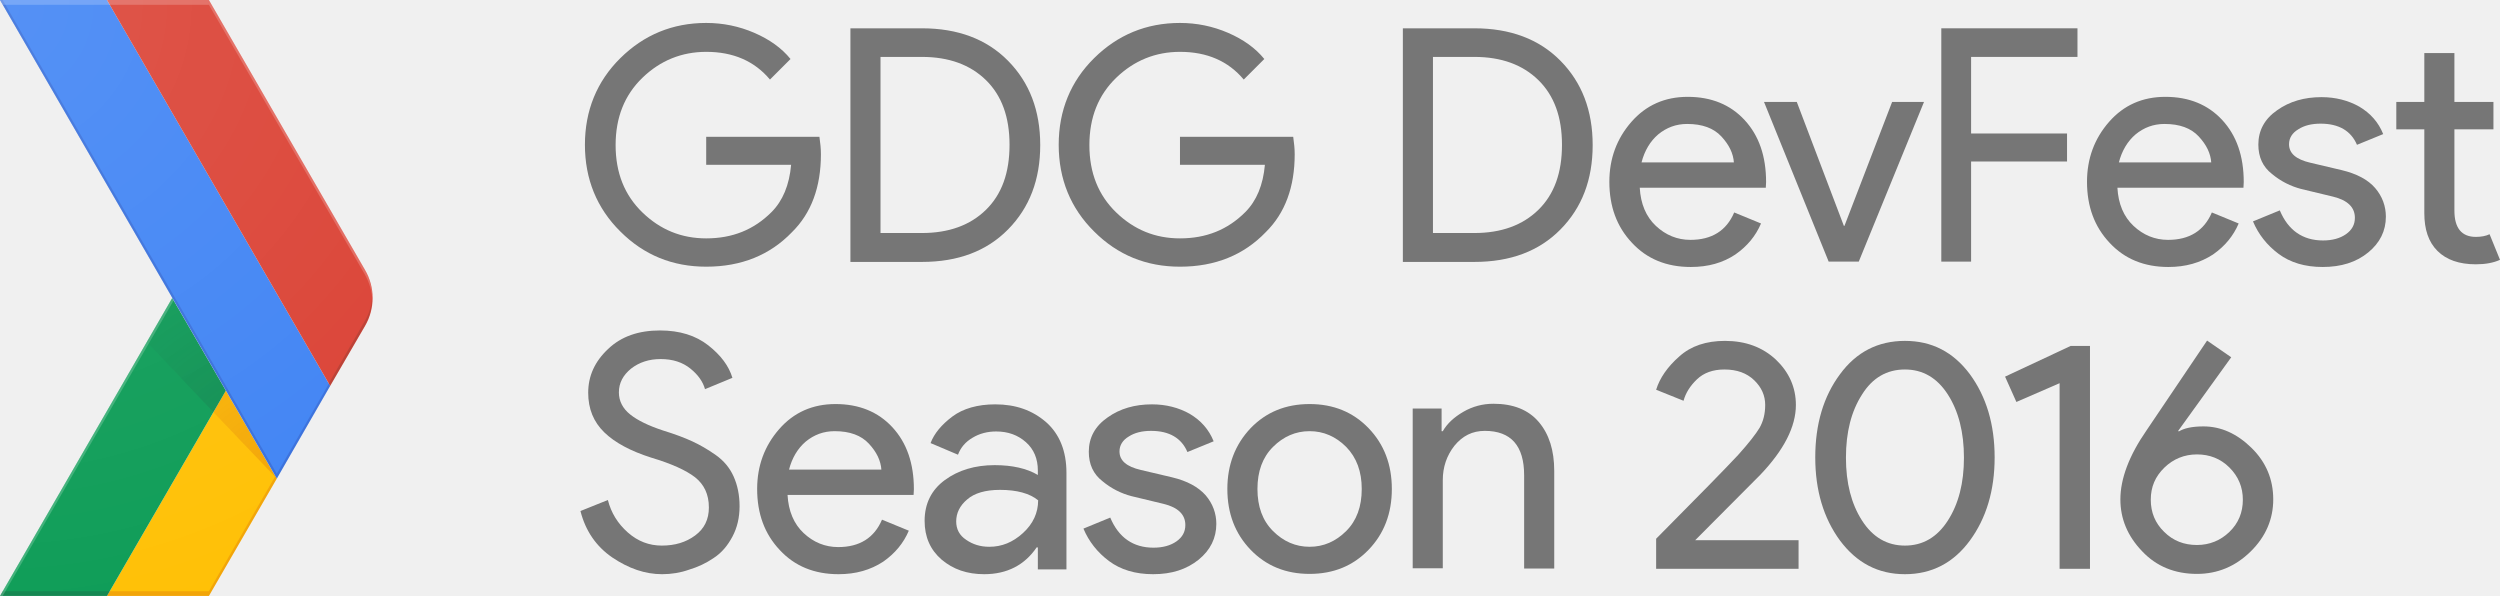
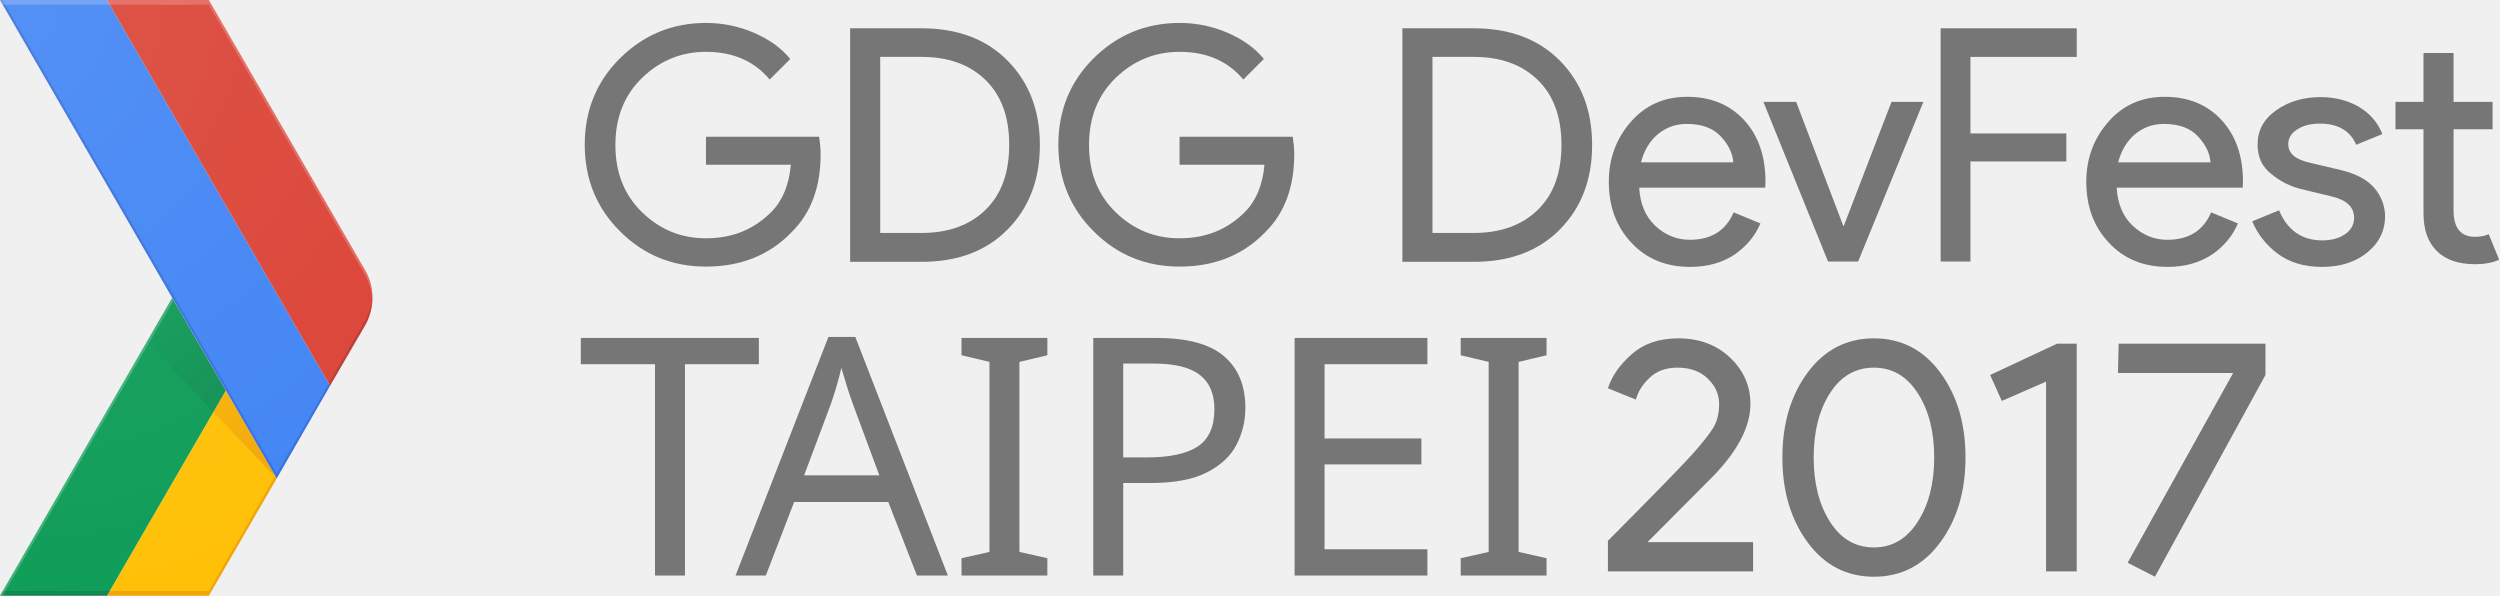
- <svg xmlns="http://www.w3.org/2000/svg" id="Layer_4" viewBox="0 0 839 200">
-   <style>.st0{fill:none;} .st1{fill:#FFC107;} .st2{fill:#0F9D58;} .st3{opacity:0.2;fill:#BF360C;enable-background:new ;} .st4{opacity:0.2;fill:#263238;enable-background:new ;} .st5{opacity:0.2;fill:#FFFFFF;enable-background:new ;} .st6{fill:url(#XMLID_126_);} .st7{fill:url(#XMLID_127_);} .st8{fill:#4285F4;} .st9{fill:#DB4437;} .st10{opacity:0.2;fill:#1A237E;enable-background:new ;} .st11{opacity:0.2;fill:#3E2723;enable-background:new ;} .st12{fill:url(#XMLID_128_);} .st13{fill:#767676;}</style>
-   <g id="XMLID_60_">
-     <g id="XMLID_61_">
-       <g id="XMLID_62_">
-         <path id="XMLID_106_" class="st0" d="M122.5 90.6L70.1 0H0l57.8 100L0 200h70.1l52.4-90.6c3.3-5.8 3.3-13 0-18.8z" />
-         <path id="XMLID_105_" class="st1" d="M92.4 159.8l-16.6-28.7L35.9 200h34.2l22.8-39.4z" />
-         <path id="XMLID_104_" class="st0" d="M122.5 90.6L70.1 0H0l57.8 100L0 200h70.1l52.4-90.6c3.3-5.8 3.3-13 0-18.8z" />
-         <path id="XMLID_103_" class="st2" d="M57.8 100l18 31.1L35.9 200H0z" />
-         <path id="XMLID_102_" class="st0" d="M122.5 90.6L70.1 0H0l57.8 100L0 200h70.1l52.4-90.6c3.3-5.8 3.3-13 0-18.8z" />
-         <path id="XMLID_101_" class="st3" d="M70.1 198.4H36.8l-.9 1.6h34.2l22.8-39.4-.5-.8z" />
-         <path id="XMLID_100_" class="st0" d="M122.5 90.6L70.1 0H0l57.8 100L0 200h70.1l52.4-90.6c3.3-5.8 3.3-13 0-18.8z" />
-         <path id="XMLID_99_" class="st4" d="M.9 198.4L0 200h35.9l.9-1.6z" />
-         <path id="XMLID_98_" class="st0" d="M122.5 90.6L70.1 0H0l57.8 100L0 200h70.1l52.4-90.6c3.3-5.8 3.3-13 0-18.8z" />
-         <path id="XMLID_96_" class="st5" d="M0 200h.9l57.4-99.2-.5-.8z" />
-         <path id="XMLID_94_" class="st0" d="M122.5 90.6L70.1 0H0l57.8 100L0 200h70.1l52.4-90.6c3.3-5.8 3.3-13 0-18.8z" />
-         <radialGradient id="XMLID_126_" cx="92.62" cy="2707.501" r="69.162" gradientTransform="matrix(1 0 0 -1 0 2867.46)" gradientUnits="userSpaceOnUse">
-           <stop offset="0" stop-color="#BF360C" stop-opacity=".2" />
-           <stop offset="1" stop-color="#BF360C" stop-opacity=".02" />
-         </radialGradient>
-         <path id="XMLID_92_" class="st6" d="M92.9 160.6l-17.1-29.5-4.2 7.2z" />
-         <path id="XMLID_90_" class="st0" d="M122.5 90.6L70.1 0H0l57.8 100L0 200h70.1l52.4-90.6c3.3-5.8 3.3-13 0-18.8z" />
-         <radialGradient id="XMLID_127_" cx="92.423" cy="2707.063" r="69.723" gradientTransform="matrix(1 0 0 -1 0 2867.46)" gradientUnits="userSpaceOnUse">
-           <stop offset="0" stop-color="#263238" stop-opacity=".2" />
-           <stop offset="1" stop-color="#263238" stop-opacity=".02" />
-         </radialGradient>
-         <path id="XMLID_89_" class="st7" d="M71.6 138.3l4.2-7.2-18-31.1-8.5 14.8z" />
-         <path id="XMLID_88_" class="st0" d="M122.5 90.6L70.1 0H0l57.8 100L0 200h70.1l52.4-90.6c3.3-5.8 3.3-13 0-18.8z" />
-         <g id="XMLID_85_">
-           <g id="XMLID_86_">
-             <path id="XMLID_87_" class="st8" d="M35.9 0H0l92.9 160.6 17.9-31.1z" />
-           </g>
-         </g>
-         <path id="XMLID_84_" class="st0" d="M122.5 90.6L70.1 0H0l57.8 100L0 200h70.1l52.4-90.6c3.3-5.8 3.3-13 0-18.8z" />
-         <path id="XMLID_83_" class="st9" d="M122.5 109.4c3.4-5.8 3.4-13 0-18.8L70.1 0H35.9l74.9 129.5 11.7-20.1z" />
-         <path id="XMLID_82_" class="st0" d="M122.5 90.6L70.1 0H0l57.8 100L0 200h70.1l52.4-90.6c3.3-5.8 3.3-13 0-18.8z" />
-         <path id="XMLID_71_" class="st10" d="M110.8 129.5l-.4-.8L92.9 159 .9 0H0l92.9 160.6 17.9-31.1z" />
-         <path id="XMLID_69_" class="st0" d="M122.5 90.6L70.1 0H0l57.8 100L0 200h70.1l52.4-90.6c3.3-5.8 3.3-13 0-18.8z" />
-         <path id="XMLID_67_" class="st5" d="M70.1 1.6l52.4 90.6c1.5 2.7 2.3 5.6 2.5 8.6.1-3.5-.7-7-2.5-10.2L70.1 0H0l.9 1.6h69.2z" />
-         <path id="XMLID_66_" class="st0" d="M122.5 90.6L70.1 0H0l57.8 100L0 200h70.1l52.4-90.6c3.3-5.8 3.3-13 0-18.8z" />
-         <path id="XMLID_65_" class="st11" d="M110.8 129.5l11.6-20.1c1.8-3.1 2.6-6.7 2.5-10.2-.1 3-.9 5.9-2.5 8.6l-12.1 20.9.5.8z" />
-         <path id="XMLID_64_" class="st0" d="M122.5 90.6L70.1 0H0l57.8 100L0 200h70.1l52.4-90.6c3.3-5.8 3.3-13 0-18.8z" />
-         <radialGradient id="XMLID_128_" cx="-1.563" cy="2865.898" r="209.922" gradientTransform="matrix(1 0 0 -1 0 2867.46)" gradientUnits="userSpaceOnUse">
-           <stop offset="0" stop-color="#FFF" stop-opacity=".1" />
-           <stop offset="1" stop-color="#FFF" stop-opacity="0" />
-         </radialGradient>
-         <path id="XMLID_63_" class="st12" d="M122.5 90.6L70.1 0H0l57.8 100L0 200h70.1l52.4-90.6c3.3-5.8 3.3-13 0-18.8z" />
-       </g>
+ <svg xmlns="http://www.w3.org/2000/svg" width="100%" height="100%" viewBox="0 0 1175 280" version="1.1" xml:space="preserve" style="fill-rule:evenodd;clip-rule:evenodd;stroke-linejoin:round;stroke-miterlimit:1.414;">
+   <g id="XMLID_62_" transform="matrix(1.4,0,0,1.4,0,0)">
+     <path id="XMLID_106_" d="M122.5,90.6L70.1,0L0,0L57.8,100L0,200L70.1,200L122.5,109.4C125.8,103.6 125.8,96.4 122.5,90.6Z" style="fill:none;" />
+     <path id="XMLID_105_" d="M92.4,159.8L75.8,131.1L35.9,200L70.1,200L92.9,160.6L92.4,159.8Z" style="fill:rgb(255,193,7);fill-rule:nonzero;" />
+     <path id="XMLID_104_" d="M122.5,90.6L70.1,0L0,0L57.8,100L0,200L70.1,200L122.5,109.4C125.8,103.6 125.8,96.4 122.5,90.6Z" style="fill:none;" />
+     <path id="XMLID_103_" d="M57.8,100L75.8,131.1L35.9,200L0,200L57.8,100Z" style="fill:rgb(15,157,88);fill-rule:nonzero;" />
+     <path id="XMLID_102_" d="M122.5,90.6L70.1,0L0,0L57.8,100L0,200L70.1,200L122.5,109.4C125.8,103.6 125.8,96.4 122.5,90.6Z" style="fill:none;" />
+     <path id="XMLID_101_" d="M70.1,198.4L36.8,198.4L35.9,200L70.1,200L92.9,160.6L92.4,159.8L70.1,198.4Z" style="fill:rgb(191,54,12);fill-opacity:0.2;fill-rule:nonzero;" />
+     <path id="XMLID_100_" d="M122.5,90.6L70.1,0L0,0L57.8,100L0,200L70.1,200L122.5,109.4C125.8,103.6 125.8,96.4 122.5,90.6Z" style="fill:none;" />
+     <path id="XMLID_99_" d="M0.9,198.4L0,200L35.9,200L36.8,198.4L0.9,198.4Z" style="fill:rgb(38,50,56);fill-opacity:0.2;fill-rule:nonzero;" />
+     <path id="XMLID_98_" d="M122.5,90.6L70.1,0L0,0L57.8,100L0,200L70.1,200L122.5,109.4C125.8,103.6 125.8,96.4 122.5,90.6Z" style="fill:none;" />
+     <path id="XMLID_96_" d="M0,200L0.9,200L58.3,100.8L57.8,100L0,200Z" style="fill:white;fill-opacity:0.2;fill-rule:nonzero;" />
+     <path id="XMLID_94_" d="M122.5,90.6L70.1,0L0,0L57.8,100L0,200L70.1,200L122.5,109.4C125.8,103.6 125.8,96.4 122.5,90.6Z" style="fill:none;" />
+     <path id="XMLID_92_" d="M92.9,160.6L75.8,131.1L71.6,138.3L92.9,160.6Z" style="fill:url(#_Radial1);fill-rule:nonzero;" />
+     <path id="XMLID_90_" d="M122.5,90.6L70.1,0L0,0L57.8,100L0,200L70.1,200L122.5,109.4C125.8,103.6 125.8,96.4 122.5,90.6Z" style="fill:none;" />
+     <path id="XMLID_89_" d="M71.6,138.3L75.8,131.1L57.8,100L49.3,114.8L71.6,138.3Z" style="fill:url(#_Radial2);fill-rule:nonzero;" />
+     <path id="XMLID_88_" d="M122.5,90.6L70.1,0L0,0L57.8,100L0,200L70.1,200L122.5,109.4C125.8,103.6 125.8,96.4 122.5,90.6Z" style="fill:none;" />
+     <path id="XMLID_87_" d="M35.9,0L0,0L92.9,160.6L110.8,129.5L35.9,0Z" style="fill:rgb(66,133,244);fill-rule:nonzero;" />
+     <path id="XMLID_84_" d="M122.5,90.6L70.1,0L0,0L57.8,100L0,200L70.1,200L122.5,109.4C125.8,103.6 125.8,96.4 122.5,90.6Z" style="fill:none;" />
+     <path id="XMLID_83_" d="M122.5,109.4C125.9,103.6 125.9,96.4 122.5,90.6L70.1,0L35.9,0L110.8,129.5L122.5,109.4Z" style="fill:rgb(219,68,55);fill-rule:nonzero;" />
+     <path id="XMLID_82_" d="M122.5,90.6L70.1,0L0,0L57.8,100L0,200L70.1,200L122.5,109.4C125.8,103.6 125.8,96.4 122.5,90.6Z" style="fill:none;" />
+     <path id="XMLID_71_" d="M110.8,129.5L110.4,128.7L92.9,159L0.9,0L0,0L92.9,160.6L110.8,129.5Z" style="fill:rgb(26,35,126);fill-opacity:0.2;fill-rule:nonzero;" />
+     <path id="XMLID_69_" d="M122.5,90.6L70.1,0L0,0L57.8,100L0,200L70.1,200L122.5,109.4C125.8,103.6 125.8,96.4 122.5,90.6Z" style="fill:none;" />
+     <path id="XMLID_67_" d="M70.1,1.6L122.5,92.2C124,94.9 124.8,97.8 125,100.8C125.1,97.3 124.3,93.8 122.5,90.6L70.1,0L0,0L0.9,1.6L70.1,1.6Z" style="fill:white;fill-opacity:0.2;fill-rule:nonzero;" />
+     <path id="XMLID_66_" d="M122.5,90.6L70.1,0L0,0L57.8,100L0,200L70.1,200L122.5,109.4C125.8,103.6 125.8,96.4 122.5,90.6Z" style="fill:none;" />
+     <path id="XMLID_65_" d="M110.8,129.5L122.4,109.4C124.2,106.3 125,102.7 124.9,99.2C124.8,102.2 124,105.1 122.4,107.8L110.3,128.7L110.8,129.5Z" style="fill:rgb(62,39,35);fill-opacity:0.2;fill-rule:nonzero;" />
+     <path id="XMLID_64_" d="M122.5,90.6L70.1,0L0,0L57.8,100L0,200L70.1,200L122.5,109.4C125.8,103.6 125.8,96.4 122.5,90.6Z" style="fill:none;" />
+     <path id="XMLID_63_" d="M122.5,90.6L70.1,0L0,0L57.8,100L0,200L70.1,200L122.5,109.4C125.8,103.6 125.8,96.4 122.5,90.6Z" style="fill:url(#_Radial3);fill-rule:nonzero;" />
+   </g>
+   <g id="XMLID_7_" transform="matrix(1.4,0,0,1.4,0,0)">
+     <g transform="matrix(0.997522,0,0,0.997522,-84.8757,-61.1344)">
+       <text x="279.432px" y="254.986px" style="font-family:'ProductSans-Regular', 'Product Sans', sans-serif;font-size:112px;fill:rgb(118,118,118);">T<tspan x="332.632px " y="254.986px ">A</tspan>IPEI</text>
+     </g>
+     <path id="XMLID_2_" d="M275.5,51.8C275.5,62.7 272.3,71.5 265.8,77.9C258.4,85.6 248.8,89.5 237,89.5C225.7,89.5 216.1,85.6 208.2,77.7C200.3,69.9 196.3,60.1 196.3,48.6C196.3,37.1 200.3,27.3 208.2,19.5C216.1,11.7 225.7,7.7 237,7.7C242.6,7.7 248,8.8 253.1,11C258.2,13.2 262.3,16.1 265.3,19.8L258.4,26.7C253.2,20.5 246.1,17.4 237,17.4C228.8,17.4 221.6,20.3 215.6,26.1C209.6,31.9 206.6,39.4 206.6,48.7C206.6,58 209.6,65.5 215.6,71.3C221.6,77.1 228.7,80 237,80C245.8,80 253,77.1 258.9,71.2C262.7,67.4 264.9,62.1 265.5,55.3L237,55.3L237,45.9L275,45.9C275.3,48 275.5,49.9 275.5,51.8Z" style="fill:rgb(118,118,118);fill-rule:nonzero;" />
+     <path id="XMLID_4_" d="M285.4,87.8L285.4,9.5L309.4,9.5C321.4,9.5 331.1,13.1 338.3,20.4C345.5,27.7 349.1,37.1 349.1,48.7C349.1,60.3 345.5,69.7 338.3,77C331.1,84.3 321.5,87.9 309.4,87.9L285.4,87.9L285.4,87.8ZM295.5,78.2L309.4,78.2C318.4,78.2 325.6,75.6 330.9,70.4C336.2,65.2 338.8,58 338.8,48.6C338.8,39.3 336.2,32.1 330.9,26.9C325.6,21.7 318.4,19.1 309.4,19.1L295.5,19.1L295.5,78.2Z" style="fill:rgb(118,118,118);fill-rule:nonzero;" />
+     <path id="XMLID_8_" d="M434.5,51.8C434.5,62.7 431.3,71.5 424.8,77.9C417.4,85.6 407.8,89.5 396,89.5C384.7,89.5 375.1,85.6 367.2,77.7C359.3,69.9 355.3,60.1 355.3,48.6C355.3,37.1 359.3,27.3 367.2,19.5C375.1,11.7 384.7,7.7 396,7.7C401.6,7.7 407,8.8 412.1,11C417.2,13.2 421.3,16.1 424.3,19.8L417.4,26.7C412.2,20.5 405.1,17.4 396,17.4C387.8,17.4 380.6,20.3 374.6,26.1C368.6,31.9 365.6,39.4 365.6,48.7C365.6,58 368.6,65.5 374.6,71.3C380.6,77.1 387.7,80 396,80C404.8,80 412,77.1 417.9,71.2C421.7,67.4 423.9,62.1 424.5,55.3L396,55.3L396,45.9L434,45.9C434.3,48 434.5,49.9 434.5,51.8Z" style="fill:rgb(118,118,118);fill-rule:nonzero;" />
+     <path id="XMLID_10_" d="M470.8,87.8L470.8,9.5L494.8,9.5C506.8,9.5 516.5,13.1 523.7,20.4C530.9,27.7 534.5,37.1 534.5,48.7C534.5,60.3 530.9,69.7 523.7,77C516.5,84.3 506.9,87.9 494.8,87.9L470.8,87.9L470.8,87.8ZM480.9,78.2L494.8,78.2C503.8,78.2 511,75.6 516.3,70.4C521.6,65.2 524.2,58 524.2,48.6C524.2,39.3 521.6,32.1 516.3,26.9C511,21.7 503.8,19.1 494.8,19.1L480.9,19.1L480.9,78.2Z" style="fill:rgb(118,118,118);fill-rule:nonzero;" />
+     <path id="XMLID_13_" d="M567.4,89.6C559.3,89.6 552.7,86.9 547.7,81.5C542.6,76.1 540.1,69.3 540.1,61C540.1,53.2 542.6,46.5 547.5,40.9C552.4,35.3 558.7,32.5 566.4,32.5C574.3,32.5 580.7,35.1 585.5,40.3C590.3,45.5 592.7,52.4 592.7,61.1L592.6,63L550.3,63C550.6,68.4 552.4,72.7 555.7,75.8C559,78.9 562.9,80.5 567.3,80.5C574.5,80.5 579.4,77.4 582,71.3L591,75C589.2,79.2 586.4,82.6 582.4,85.4C578.2,88.2 573.3,89.6 567.4,89.6ZM581.9,54.6C581.7,51.5 580.3,48.6 577.7,45.8C575.1,43 571.3,41.6 566.2,41.6C562.5,41.6 559.3,42.8 556.5,45.1C553.8,47.4 551.9,50.6 550.9,54.5L581.9,54.5L581.9,54.6Z" style="fill:rgb(118,118,118);fill-rule:nonzero;" />
+     <path id="XMLID_16_" d="M613.7,87.8L592,34.2L603,34.2L618.8,75.8L619,75.8L635,34.2L645.7,34.2L623.8,87.8L613.7,87.8Z" style="fill:rgb(118,118,118);fill-rule:nonzero;" />
+     <path id="XMLID_18_" d="M661.6,87.8L651.5,87.8L651.5,9.5L697.2,9.5L697.2,19.1L661.5,19.1L661.5,44.8L693.7,44.8L693.7,54.2L661.5,54.2L661.5,87.8L661.6,87.8Z" style="fill:rgb(118,118,118);fill-rule:nonzero;" />
+     <path id="XMLID_20_" d="M727.7,89.6C719.6,89.6 713,86.9 708,81.5C702.9,76.1 700.4,69.3 700.4,61C700.4,53.2 702.9,46.5 707.8,40.9C712.7,35.3 719,32.5 726.7,32.5C734.6,32.5 741,35.1 745.8,40.3C750.6,45.5 753,52.4 753,61.1L752.9,63L710.6,63C710.9,68.4 712.7,72.7 716,75.8C719.3,78.9 723.2,80.5 727.6,80.5C734.8,80.5 739.7,77.4 742.3,71.3L751.3,75C749.5,79.2 746.7,82.6 742.7,85.4C738.4,88.2 733.5,89.6 727.7,89.6ZM742.1,54.6C741.9,51.5 740.5,48.6 737.9,45.8C735.3,43 731.5,41.6 726.4,41.6C722.7,41.6 719.5,42.8 716.7,45.1C714,47.4 712.1,50.6 711.1,54.5L742.1,54.5L742.1,54.6Z" style="fill:rgb(118,118,118);fill-rule:nonzero;" />
+     <path id="XMLID_27_" d="M779.5,89.6C773.5,89.6 768.6,88.1 764.7,85.2C760.8,82.3 757.9,78.6 756.1,74.3L765.1,70.6C767.9,77.3 772.8,80.7 779.6,80.7C782.7,80.7 785.3,80 787.3,78.6C789.3,77.2 790.3,75.4 790.3,73.1C790.3,69.6 787.9,67.2 783,66L772.2,63.4C768.8,62.5 765.5,60.9 762.5,58.4C759.4,56 757.9,52.7 757.9,48.5C757.9,43.8 760,39.9 764.2,37C768.4,34 773.4,32.6 779.1,32.6C783.8,32.6 788.1,33.7 791.8,35.8C795.5,38 798.2,41 799.8,45L791,48.6C789,43.9 784.9,41.5 778.8,41.5C775.8,41.5 773.3,42.1 771.3,43.4C769.3,44.6 768.2,46.3 768.2,48.4C768.2,51.5 770.6,53.5 775.3,54.6L785.9,57.1C790.9,58.3 794.7,60.3 797.1,63.1C799.5,65.9 800.7,69.2 800.7,72.7C800.7,77.5 798.7,81.5 794.8,84.7C790.8,88 785.7,89.6 779.5,89.6Z" style="fill:rgb(118,118,118);fill-rule:nonzero;" />
+     <path id="XMLID_29_" d="M830.9,88.7C825.3,88.7 821,87.2 818,84.2C815,81.2 813.6,77 813.6,71.5L813.6,43.4L804.2,43.4L804.2,34.2L813.6,34.2L813.6,17.8L823.7,17.8L823.7,34.2L836.8,34.2L836.8,43.4L823.7,43.4L823.7,70.7C823.7,76.5 826.1,79.5 830.9,79.5C832.7,79.5 834.3,79.2 835.5,78.6L839,87.2C836.8,88.2 834.1,88.7 830.9,88.7Z" style="fill:rgb(118,118,118);fill-rule:nonzero;" />
+     <g transform="matrix(0.980438,0,0,0.980438,31.4213,12.1613)">
+       <path d="M568.231,183.25L518.527,183.25L518.527,172.762C533.423,157.79 542.961,148.024 547.141,143.464C550.865,139.284 553.373,136.111 554.665,133.945C555.957,131.779 556.603,129.1 556.603,125.908C556.603,122.64 555.311,119.752 552.727,117.244C550.143,114.736 546.685,113.482 542.353,113.482C538.401,113.482 535.209,114.641 532.777,116.959C530.345,119.277 528.787,121.766 528.103,124.426L518.527,120.55C519.819,116.446 522.517,112.57 526.621,108.922C530.725,105.274 536.045,103.45 542.581,103.45C549.801,103.45 555.729,105.654 560.365,110.062C565.001,114.47 567.319,119.752 567.319,125.908C567.319,133.508 563.177,141.64 554.893,150.304L532.093,173.218L568.231,173.218L568.231,183.25Z" style="fill:rgb(118,118,118);fill-rule:nonzero;" />
+       <path d="M632.299,173.332C626.523,181.16 618.961,185.074 609.613,185.074C600.265,185.074 592.703,181.16 586.927,173.332C581.151,165.504 578.263,155.814 578.263,144.262C578.263,132.634 581.151,122.925 586.927,115.135C592.703,107.345 600.265,103.45 609.613,103.45C618.961,103.45 626.523,107.345 632.299,115.135C638.075,122.925 640.963,132.634 640.963,144.262C640.963,155.814 638.075,165.504 632.299,173.332ZM609.613,175.042C615.845,175.042 620.842,172.116 624.604,166.264C628.366,160.412 630.247,153.078 630.247,144.262C630.247,135.37 628.366,128.017 624.604,122.203C620.842,116.389 615.845,113.482 609.613,113.482C603.305,113.482 598.289,116.389 594.565,122.203C590.841,128.017 588.979,135.37 588.979,144.262C588.979,153.078 590.841,160.412 594.565,166.264C598.289,172.116 603.305,175.042 609.613,175.042Z" style="fill:rgb(118,118,118);fill-rule:nonzero;" />
+       <path d="M679.039,183.25L668.551,183.25L668.551,118.27L653.389,124.882L649.399,115.99L672.313,105.274L679.039,105.274L679.039,183.25Z" style="fill:rgb(118,118,118);fill-rule:nonzero;" />
+       <path d="M705.829,185.074L696.481,180.286L732.619,115.306L693.175,115.306L693.403,105.274L743.677,105.274L743.677,115.99L705.829,185.074Z" style="fill:rgb(118,118,118);fill-rule:nonzero;" />
    </g>
  </g>
-   <g id="XMLID_7_">
-     <path id="XMLID_2_" class="st13" d="M275.5 51.8c0 10.9-3.2 19.7-9.7 26.1-7.4 7.7-17 11.6-28.8 11.6-11.3 0-20.9-3.9-28.8-11.8-7.9-7.8-11.9-17.6-11.9-29.1s4-21.3 11.9-29.1c7.9-7.8 17.5-11.8 28.8-11.8 5.6 0 11 1.1 16.1 3.3 5.1 2.2 9.2 5.1 12.2 8.8l-6.9 6.9c-5.2-6.2-12.3-9.3-21.4-9.3-8.2 0-15.4 2.9-21.4 8.7-6 5.8-9 13.3-9 22.6s3 16.8 9 22.6c6 5.8 13.1 8.7 21.4 8.7 8.8 0 16-2.9 21.9-8.8 3.8-3.8 6-9.1 6.6-15.9H237v-9.4h38c.3 2.1.5 4 .5 5.9z" />
-     <path id="XMLID_4_" class="st13" d="M285.4 87.8V9.5h24c12 0 21.7 3.6 28.9 10.9 7.2 7.3 10.8 16.7 10.8 28.3s-3.6 21-10.8 28.3c-7.2 7.3-16.8 10.9-28.9 10.9h-24zm10.1-9.6h13.9c9 0 16.2-2.6 21.5-7.8 5.3-5.2 7.9-12.4 7.9-21.8 0-9.3-2.6-16.5-7.9-21.7-5.3-5.2-12.5-7.8-21.5-7.8h-13.9v59.1z" />
-     <path id="XMLID_8_" class="st13" d="M434.5 51.8c0 10.9-3.2 19.7-9.7 26.1-7.4 7.7-17 11.6-28.8 11.6-11.3 0-20.9-3.9-28.8-11.8-7.9-7.8-11.9-17.6-11.9-29.1s4-21.3 11.9-29.1c7.9-7.8 17.5-11.8 28.8-11.8 5.6 0 11 1.1 16.1 3.3 5.1 2.2 9.2 5.1 12.2 8.8l-6.9 6.9c-5.2-6.2-12.3-9.3-21.4-9.3-8.2 0-15.4 2.9-21.4 8.7-6 5.8-9 13.3-9 22.6s3 16.8 9 22.6c6 5.8 13.1 8.7 21.4 8.7 8.8 0 16-2.9 21.9-8.8 3.8-3.8 6-9.1 6.6-15.9H396v-9.4h38c.3 2.1.5 4 .5 5.9z" />
-     <path id="XMLID_10_" class="st13" d="M470.8 87.8V9.5h24c12 0 21.7 3.6 28.9 10.9 7.2 7.3 10.8 16.7 10.8 28.3s-3.6 21-10.8 28.3c-7.2 7.3-16.8 10.9-28.9 10.9h-24zm10.1-9.6h13.9c9 0 16.2-2.6 21.5-7.8 5.3-5.2 7.9-12.4 7.9-21.8 0-9.3-2.6-16.5-7.9-21.7-5.3-5.2-12.5-7.8-21.5-7.8h-13.9v59.1z" />
-     <path id="XMLID_13_" class="st13" d="M567.4 89.6c-8.1 0-14.7-2.7-19.7-8.1-5.1-5.4-7.6-12.2-7.6-20.5 0-7.8 2.5-14.5 7.4-20.1 4.9-5.6 11.2-8.4 18.9-8.4 7.9 0 14.3 2.6 19.1 7.8 4.8 5.2 7.2 12.1 7.2 20.8l-.1 1.9h-42.3c.3 5.4 2.1 9.7 5.4 12.8 3.3 3.1 7.2 4.7 11.6 4.7 7.2 0 12.1-3.1 14.7-9.2l9 3.7c-1.8 4.2-4.6 7.6-8.6 10.4-4.2 2.8-9.1 4.2-15 4.2zm14.5-35c-.2-3.1-1.6-6-4.2-8.8-2.6-2.8-6.4-4.2-11.5-4.2-3.7 0-6.9 1.2-9.7 3.5-2.7 2.3-4.6 5.5-5.6 9.4h31z" />
-     <path id="XMLID_16_" class="st13" d="M613.7 87.8L592 34.2h11l15.8 41.6h.2l16-41.6h10.7l-21.9 53.6h-10.1z" />
-     <path id="XMLID_18_" class="st13" d="M661.6 87.8h-10.1V9.5h45.7v9.6h-35.7v25.7h32.2v9.4h-32.2v33.6z" />
-     <path id="XMLID_20_" class="st13" d="M727.7 89.6c-8.1 0-14.7-2.7-19.7-8.1-5.1-5.4-7.6-12.2-7.6-20.5 0-7.8 2.5-14.5 7.4-20.1 4.9-5.6 11.2-8.4 18.9-8.4 7.9 0 14.3 2.6 19.1 7.8 4.8 5.2 7.2 12.1 7.2 20.8l-.1 1.9h-42.3c.3 5.4 2.1 9.7 5.4 12.8 3.3 3.1 7.2 4.7 11.6 4.7 7.2 0 12.1-3.1 14.7-9.2l9 3.7c-1.8 4.2-4.6 7.6-8.6 10.4-4.3 2.8-9.2 4.2-15 4.2zm14.4-35c-.2-3.1-1.6-6-4.2-8.8-2.6-2.8-6.4-4.2-11.5-4.2-3.7 0-6.9 1.2-9.7 3.5-2.7 2.3-4.6 5.5-5.6 9.4h31z" />
-     <path id="XMLID_27_" class="st13" d="M779.5 89.6c-6 0-10.9-1.5-14.8-4.4-3.9-2.9-6.8-6.6-8.6-10.9l9-3.7c2.8 6.7 7.7 10.1 14.5 10.1 3.1 0 5.7-.7 7.7-2.1 2-1.4 3-3.2 3-5.5 0-3.5-2.4-5.9-7.3-7.1l-10.8-2.6c-3.4-.9-6.7-2.5-9.7-5-3.1-2.4-4.6-5.7-4.6-9.9 0-4.7 2.1-8.6 6.3-11.5 4.2-3 9.2-4.4 14.9-4.4 4.7 0 9 1.1 12.7 3.2 3.7 2.2 6.4 5.2 8 9.2l-8.8 3.6c-2-4.7-6.1-7.1-12.2-7.1-3 0-5.5.6-7.5 1.9-2 1.2-3.1 2.9-3.1 5 0 3.1 2.4 5.1 7.1 6.2l10.6 2.5c5 1.2 8.8 3.2 11.2 6 2.4 2.8 3.6 6.1 3.6 9.6 0 4.8-2 8.8-5.9 12-4 3.3-9.1 4.9-15.3 4.9z" />
-     <path id="XMLID_29_" class="st13" d="M830.9 88.7c-5.6 0-9.9-1.5-12.9-4.5s-4.4-7.2-4.4-12.7V43.4h-9.4v-9.2h9.4V17.8h10.1v16.4h13.1v9.2h-13.1v27.3c0 5.8 2.4 8.8 7.2 8.8 1.8 0 3.4-.3 4.6-.9l3.5 8.6c-2.2 1-4.9 1.5-8.1 1.5z" />
-     <path id="XMLID_31_" class="st13" d="M222.2 192.7c-5.7 0-11.2-1.9-16.7-5.6-5.4-3.7-9-8.9-10.7-15.6l9.2-3.7c1.1 4.3 3.3 7.9 6.7 10.9 3.4 3 7.2 4.4 11.4 4.4 4.4 0 8.1-1.1 11.2-3.4 3.1-2.3 4.6-5.4 4.6-9.4 0-4.4-1.6-7.7-4.6-10.1-3.1-2.4-8-4.6-14.7-6.6-6.9-2.2-12.2-5-15.8-8.5-3.6-3.5-5.4-7.9-5.4-13.3 0-5.6 2.2-10.5 6.7-14.7 4.4-4.2 10.2-6.2 17.4-6.2 6.6 0 12 1.7 16.2 5 4.2 3.3 6.9 6.9 8.1 10.9l-9.2 3.8c-.7-2.5-2.3-4.8-4.9-6.9-2.6-2.1-5.9-3.2-10-3.2-3.9 0-7.2 1.1-9.9 3.2-2.7 2.2-4.1 4.8-4.1 8 0 2.9 1.3 5.4 3.8 7.4s6.2 3.8 11.1 5.4c3.9 1.2 7.1 2.4 9.7 3.6 2.6 1.2 5.2 2.7 7.9 4.6 2.7 1.9 4.7 4.3 6 7.2 1.3 2.9 2 6.2 2 10s-.8 7.2-2.4 10.2c-1.6 3-3.6 5.4-6.2 7.1-2.6 1.8-5.4 3.1-8.4 4-2.8 1-5.9 1.5-9 1.5z" />
-     <path id="XMLID_33_" class="st13" d="M281.4 192.7c-8.1 0-14.7-2.7-19.7-8.1-5.1-5.4-7.6-12.2-7.6-20.5 0-7.8 2.5-14.5 7.4-20.1 4.9-5.6 11.2-8.4 18.9-8.4 7.9 0 14.3 2.6 19.1 7.8 4.8 5.2 7.2 12.1 7.2 20.8l-.1 1.9h-42.3c.3 5.4 2.1 9.7 5.4 12.8 3.3 3.1 7.2 4.7 11.6 4.7 7.2 0 12.1-3.1 14.7-9.2l9 3.7c-1.8 4.2-4.6 7.6-8.6 10.4-4.3 2.8-9.2 4.2-15 4.2zm14.4-35c-.2-3.1-1.6-6-4.2-8.8-2.6-2.8-6.4-4.2-11.5-4.2-3.7 0-6.9 1.2-9.7 3.5-2.7 2.3-4.6 5.5-5.6 9.4h31z" />
-     <path id="XMLID_36_" class="st13" d="M330.3 192.7c-5.7 0-10.4-1.6-14.3-4.9-3.8-3.3-5.7-7.6-5.7-13 0-5.8 2.3-10.4 6.8-13.7 4.5-3.3 10.1-5 16.7-5 5.9 0 10.8 1.1 14.5 3.3v-1.5c0-3.9-1.3-7.1-4-9.5-2.7-2.4-6-3.6-10-3.6-2.9 0-5.6.7-7.9 2.1-2.4 1.4-4 3.3-4.9 5.7l-9.2-3.9c1.2-3.2 3.7-6.2 7.3-8.9 3.6-2.7 8.5-4.1 14.4-4.1 6.9 0 12.5 2 17.1 6 4.5 4 6.8 9.7 6.8 17v32.4h-9.6v-7.4h-.4c-4 5.9-9.9 9-17.6 9zm1.7-9.2c4.2 0 7.9-1.5 11.3-4.6 3.4-3.1 5.1-6.8 5.1-11-2.8-2.3-7.1-3.5-12.8-3.5-4.9 0-8.6 1.1-11 3.2-2.5 2.1-3.7 4.6-3.7 7.4 0 2.6 1.1 4.7 3.4 6.2 2.2 1.5 4.7 2.3 7.7 2.3z" />
-     <path id="XMLID_39_" class="st13" d="M387 192.7c-6 0-10.9-1.5-14.8-4.4-3.9-2.9-6.8-6.6-8.6-10.9l9-3.7c2.8 6.7 7.7 10.1 14.5 10.1 3.1 0 5.7-.7 7.7-2.1 2-1.4 3-3.2 3-5.5 0-3.5-2.4-5.9-7.3-7.1l-10.8-2.6c-3.4-.9-6.7-2.5-9.7-5-3.1-2.4-4.6-5.7-4.6-9.9 0-4.7 2.1-8.6 6.3-11.5 4.2-3 9.2-4.4 14.9-4.4 4.7 0 9 1.1 12.7 3.2 3.7 2.2 6.4 5.2 8 9.2l-8.8 3.6c-2-4.7-6.1-7.1-12.2-7.1-3 0-5.5.6-7.5 1.9-2 1.2-3.1 2.9-3.1 5 0 3.1 2.4 5.1 7.1 6.2l10.6 2.5c5 1.2 8.7 3.2 11.2 6 2.4 2.8 3.6 6.1 3.6 9.6 0 4.8-2 8.8-5.9 12-4.1 3.3-9.1 4.9-15.3 4.9z" />
-     <path id="XMLID_41_" class="st13" d="M419.7 143.7c5.2-5.4 11.8-8.1 19.8-8.1s14.6 2.7 19.8 8.1c5.2 5.4 7.8 12.2 7.8 20.4s-2.6 15-7.8 20.4c-5.2 5.4-11.8 8.1-19.8 8.1s-14.6-2.7-19.8-8.1c-5.2-5.4-7.8-12.2-7.8-20.4 0-8.1 2.6-14.9 7.8-20.4zm7.5 34.5c3.5 3.5 7.6 5.3 12.3 5.3 4.7 0 8.8-1.8 12.3-5.3s5.2-8.2 5.2-14.1c0-5.8-1.7-10.5-5.2-14.1-3.5-3.5-7.6-5.3-12.3-5.3-4.7 0-8.8 1.8-12.3 5.3s-5.2 8.2-5.2 14.1 1.7 10.6 5.2 14.1z" />
-     <path id="XMLID_44_" class="st13" d="M483.8 137.3v7.4h.4c1.5-2.6 3.8-4.7 6.9-6.5 3.1-1.8 6.5-2.7 10.1-2.7 6.6 0 11.7 2 15.2 6.1s5.2 9.6 5.2 16.4v32.8h-10.1v-31.3c0-9.9-4.4-14.9-13.2-14.9-4.2 0-7.5 1.7-10.2 5-2.6 3.3-3.9 7.2-3.9 11.5v29.6h-10.1v-53.6h9.7z" />
-     <path id="XMLID_46_" class="st13" d="M603.5 190.9h-47.7v-10.1c14.3-14.4 23.4-23.7 27.5-28.1 3.6-4 6-7.1 7.2-9.1 1.2-2.1 1.9-4.6 1.9-7.7 0-3.1-1.2-5.9-3.7-8.3-2.5-2.4-5.8-3.6-10-3.6-3.8 0-6.9 1.1-9.2 3.3-2.3 2.2-3.8 4.6-4.5 7.2l-9.2-3.7c1.2-3.9 3.8-7.7 7.8-11.2 3.9-3.5 9-5.2 15.3-5.2 6.9 0 12.6 2.1 17.1 6.3 4.4 4.2 6.7 9.3 6.7 15.2 0 7.3-4 15.1-11.9 23.4l-21.9 22h34.7v9.6z" />
-     <path id="XMLID_48_" class="st13" d="M661.1 181.4c-5.5 7.5-12.8 11.3-21.8 11.3s-16.2-3.8-21.8-11.3c-5.5-7.5-8.3-16.8-8.3-27.9 0-11.2 2.8-20.5 8.3-27.9 5.5-7.5 12.8-11.2 21.8-11.2s16.2 3.7 21.8 11.2c5.5 7.5 8.3 16.8 8.3 27.9 0 11.1-2.8 20.4-8.3 27.9zm-21.8 1.7c6 0 10.8-2.8 14.4-8.4 3.6-5.6 5.4-12.6 5.4-21.1 0-8.5-1.8-15.6-5.4-21.2-3.6-5.6-8.4-8.4-14.4-8.4-6.1 0-10.9 2.8-14.4 8.4-3.6 5.6-5.4 12.6-5.4 21.2 0 8.5 1.8 15.5 5.4 21.1 3.6 5.6 8.4 8.4 14.4 8.4z" />
-     <path id="XMLID_51_" class="st13" d="M701.3 190.9h-10.1v-62.3l-14.5 6.3-3.8-8.5 22-10.3h6.5v74.8z" />
-     <path id="XMLID_53_" class="st13" d="M739.5 143.1c5.8 0 11.2 2.4 16.1 7.2 4.9 4.8 7.3 10.6 7.3 17.3 0 6.6-2.5 12.5-7.6 17.5s-11.1 7.5-18 7.5c-7.4 0-13.6-2.5-18.4-7.6-4.9-5.1-7.3-10.9-7.3-17.4 0-6.9 2.9-14.7 8.8-23.2l20.3-30.1 8.1 5.6-17.8 24.7.2.2c1.8-1.1 4.5-1.7 8.3-1.7zm-2.2 39.8c4.2 0 7.9-1.5 10.9-4.4 3-2.9 4.5-6.5 4.5-10.8 0-4.2-1.5-7.8-4.5-10.8-3-3-6.7-4.4-10.9-4.4s-7.9 1.5-10.9 4.4c-3.1 3-4.6 6.5-4.6 10.8 0 4.3 1.5 7.9 4.5 10.8 3 3 6.7 4.4 11 4.4z" />
-   </g>
+   <defs>
+     <radialGradient id="_Radial1" cx="0" cy="0" r="1" gradientUnits="userSpaceOnUse" gradientTransform="matrix(69.162,0,0,-69.162,92.62,159.959)">
+       <stop offset="0" style="stop-color:rgb(191,54,12);stop-opacity:0.2" />
+       <stop offset="1" style="stop-color:rgb(191,54,12);stop-opacity:0.016" />
+     </radialGradient>
+     <radialGradient id="_Radial2" cx="0" cy="0" r="1" gradientUnits="userSpaceOnUse" gradientTransform="matrix(69.723,0,0,-69.723,92.423,160.397)">
+       <stop offset="0" style="stop-color:rgb(38,50,56);stop-opacity:0.2" />
+       <stop offset="1" style="stop-color:rgb(38,50,56);stop-opacity:0.016" />
+     </radialGradient>
+     <radialGradient id="_Radial3" cx="0" cy="0" r="1" gradientUnits="userSpaceOnUse" gradientTransform="matrix(209.922,0,0,-209.922,-1.563,1.562)">
+       <stop offset="0" style="stop-color:white;stop-opacity:0.094" />
+       <stop offset="1" style="stop-color:white;stop-opacity:0" />
+     </radialGradient>
+   </defs>
</svg>
